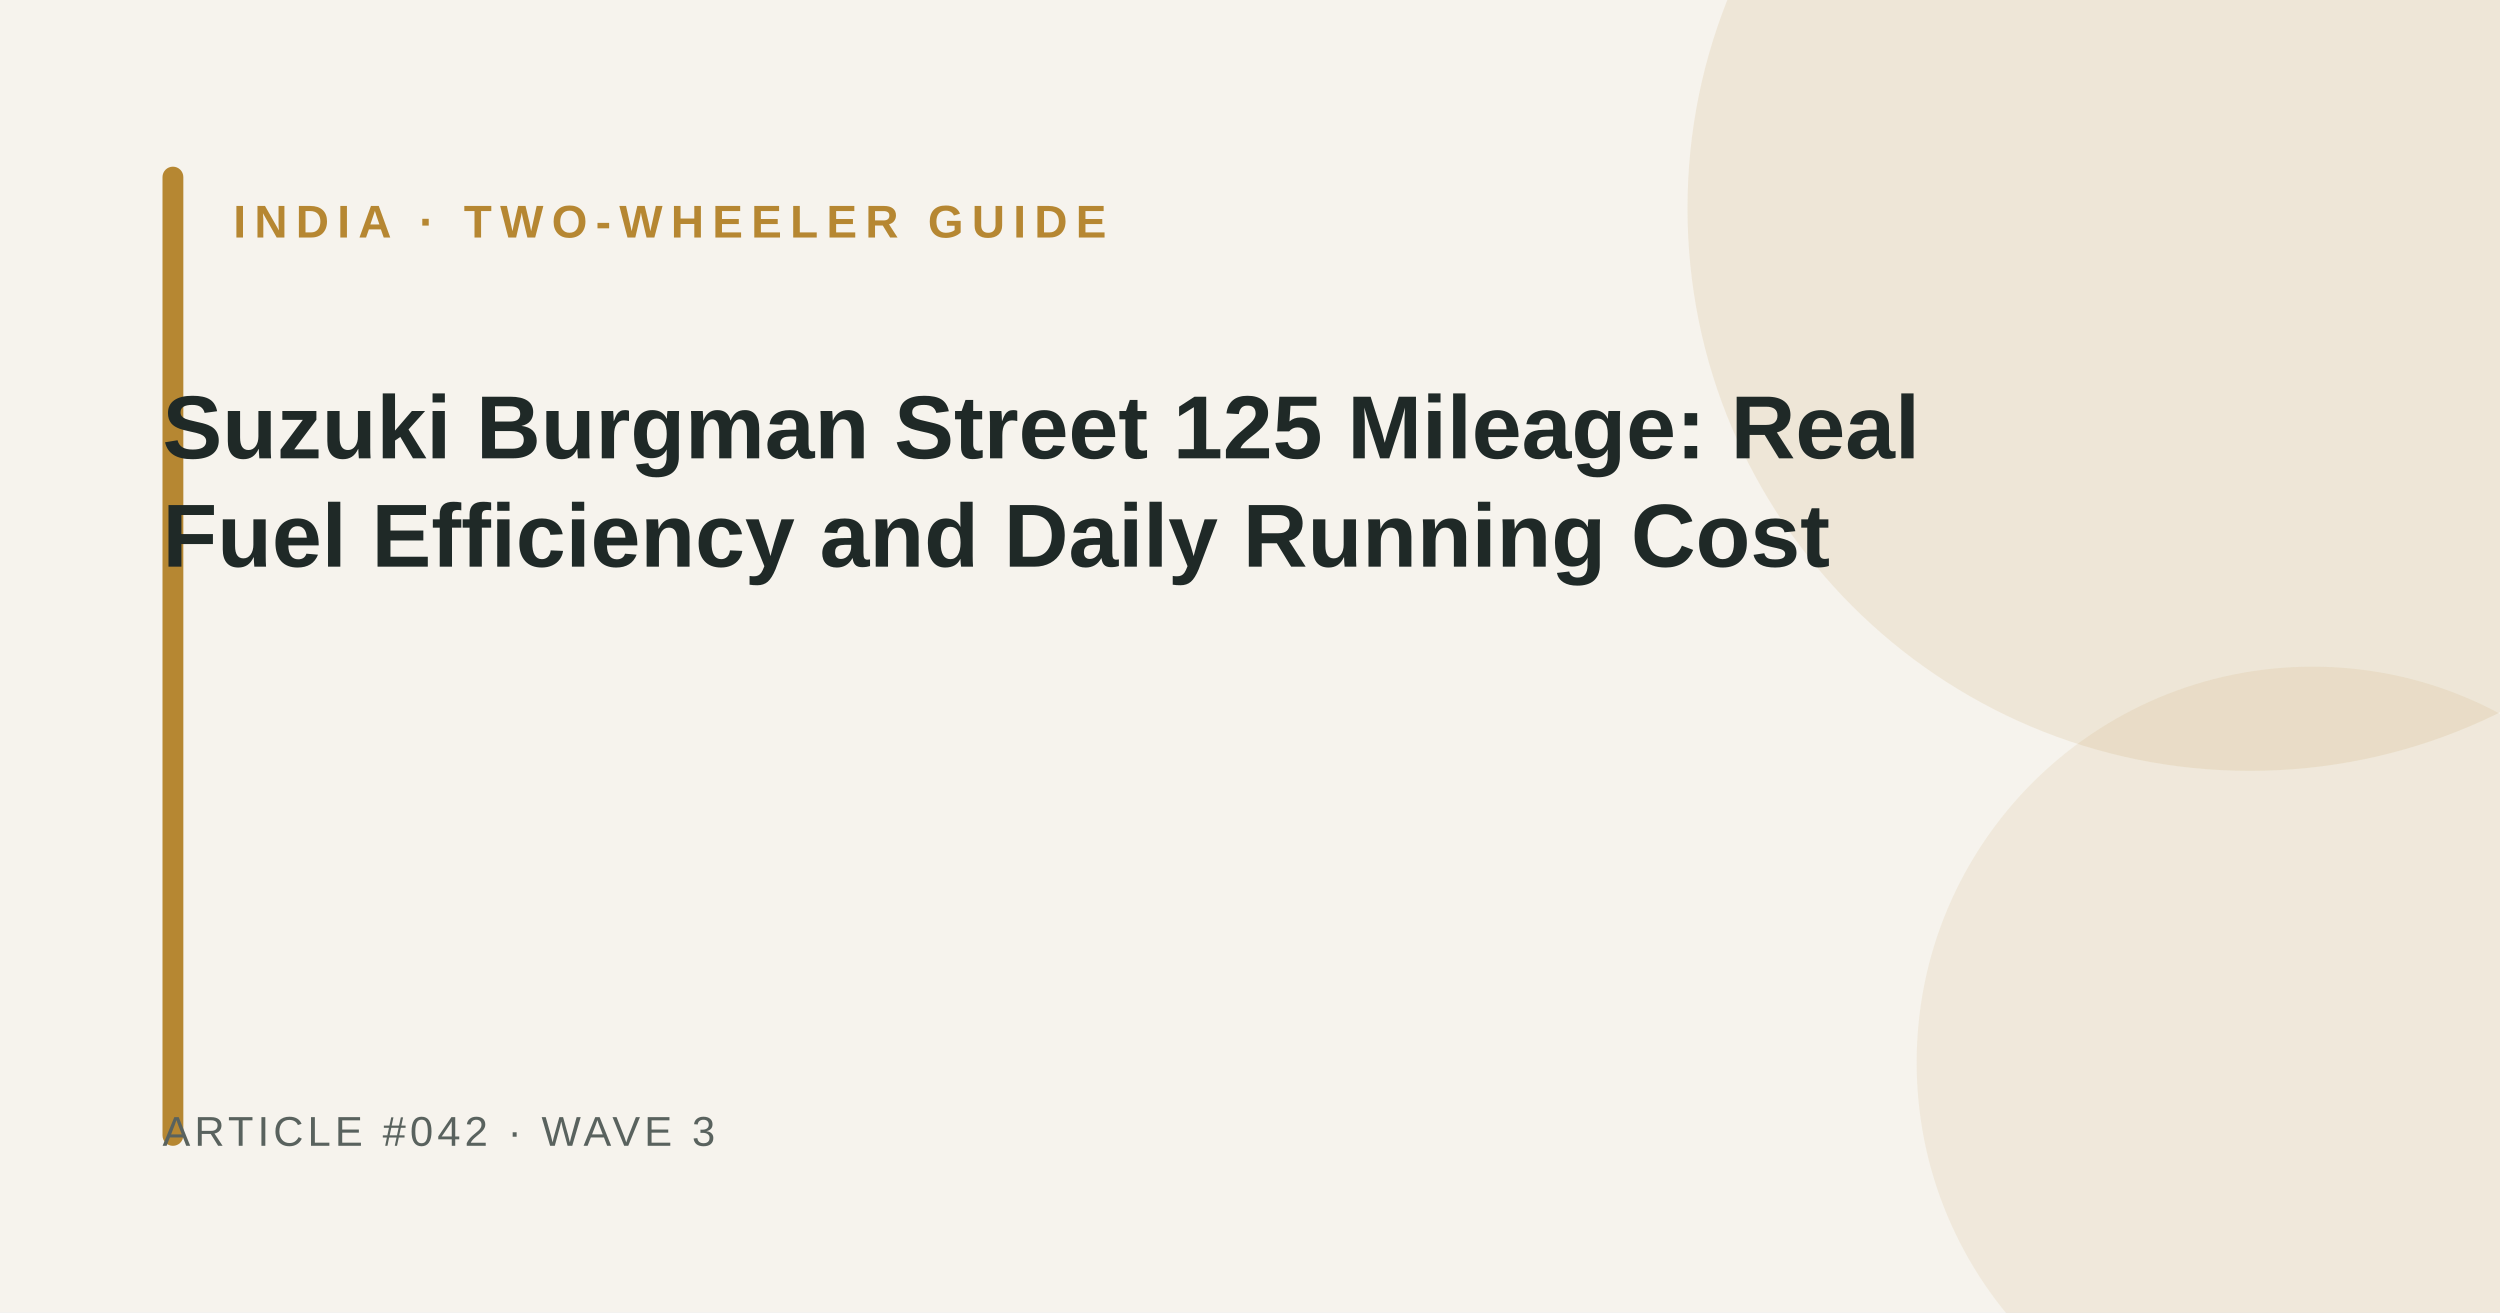
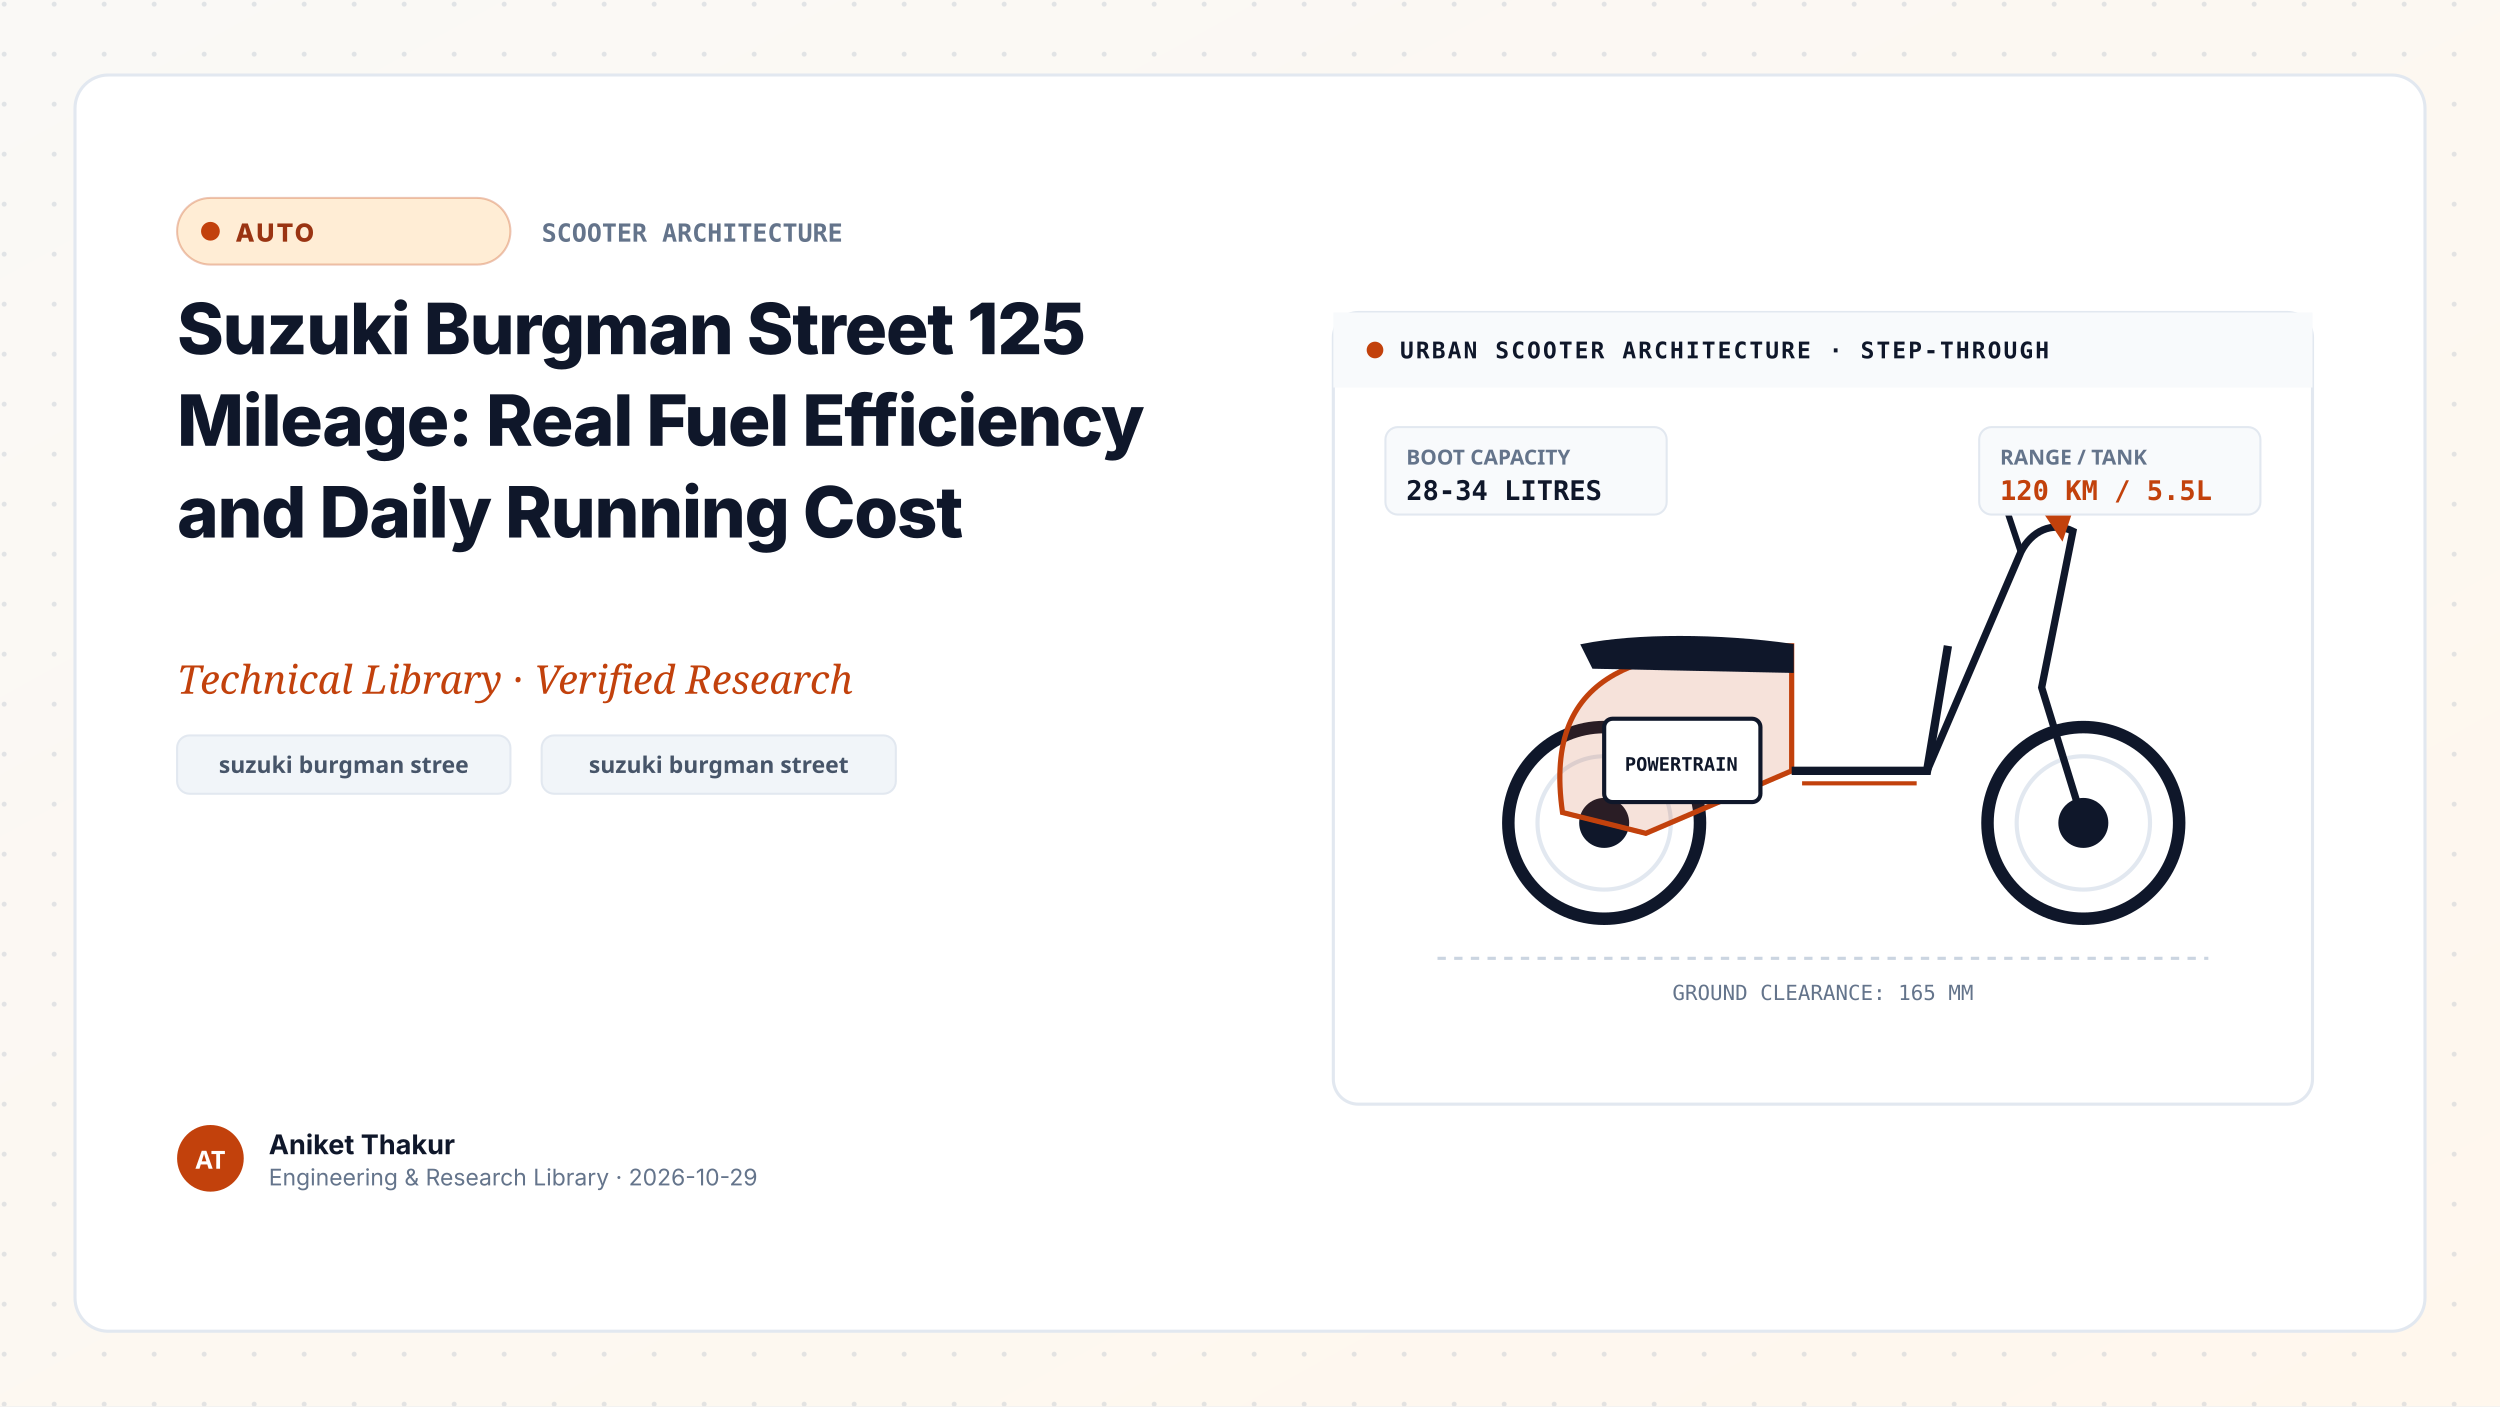
- <svg xmlns="http://www.w3.org/2000/svg" width="1200" height="630" viewBox="0 0 1200 630" role="img" aria-labelledby="title desc">
-   <rect width="1200" height="630" fill="#f6f3ed" />
-   <circle cx="1080" cy="100" r="270" fill="#b68732" opacity=".12" />
-   <circle cx="1110" cy="510" r="190" fill="#b68732" opacity=".10" />
-   <rect x="78" y="80" width="10" height="470" rx="5" fill="#b68732" />
-   <text x="112" y="114" fill="#b68732" font-family="Arial,sans-serif" font-size="22" font-weight="700" letter-spacing="4">INDIA · TWO-WHEELER GUIDE</text>
-   <text x="78" y="220" fill="#1f2927" font-family="Arial,sans-serif" font-size="43" font-weight="700">
-     <tspan x="78" dy="0">Suzuki Burgman Street 125 Mileage: Real</tspan>
-     <tspan x="78" dy="52">Fuel Efficiency and Daily Running Cost</tspan>
-   </text>
-   <text x="78" y="550" fill="#59625e" font-family="Arial,sans-serif" font-size="20" letter-spacing="2">ARTICLE #042  ·  WAVE 3</text>
+ <svg xmlns="http://www.w3.org/2000/svg" width="1200" height="675" viewBox="0 0 1200 675" role="img" aria-label="Suzuki Burgman Street 125 Mileage: Real Fuel Efficiency and Daily Running Cost">
+   <defs>
+     <linearGradient id="bgGrad_875359148" x1="0%" y1="0%" x2="100%" y2="100%">
+       <stop offset="0%" stop-color="#FAF9F6" />
+       <stop offset="100%" stop-color="#FFF7ED" />
+     </linearGradient>
+     <pattern id="dotGrid_875359148" width="24" height="24" patternUnits="userSpaceOnUse">
+       <circle cx="2" cy="2" r="1.2" fill="#94A3B8" opacity="0.25" />
+     </pattern>
+   </defs>
+   <rect width="1200" height="675" fill="url(#bgGrad_875359148)" />
+   <rect width="1200" height="675" fill="url(#dotGrid_875359148)" />
+   <rect x="36" y="36" width="1128" height="603" rx="16" fill="#FFFFFF" stroke="#E2E8F0" stroke-width="1.5" />
+   <g transform="translate(85, 95)">
+     <rect x="0" y="0" width="160" height="32" rx="16" fill="#FFEDD5" stroke="#C2410C" stroke-opacity="0.3" />
+     <circle cx="16" cy="16" r="4.5" fill="#C2410C" />
+     <text x="28" y="21" font-family="Plus Jakarta Sans, -apple-system, sans-serif" font-size="12" font-weight="800" fill="#9A3412" letter-spacing="1">AUTO</text>
+     <text x="175" y="21" font-family="JetBrains Mono, monospace" font-size="12" font-weight="600" fill="#64748B">SCOOTER ARCHITECTURE</text>
+     <g transform="translate(0, 75)">
+       <text x="0" y="0" font-family="Plus Jakarta Sans, -apple-system, sans-serif" font-size="34" font-weight="800" fill="#0F172A" letter-spacing="-0.6">Suzuki Burgman Street 125</text>
+       <text x="0" y="44" font-family="Plus Jakarta Sans, -apple-system, sans-serif" font-size="34" font-weight="800" fill="#0F172A" letter-spacing="-0.6">Mileage: Real Fuel Efficiency</text>
+       <text x="0" y="88" font-family="Plus Jakarta Sans, -apple-system, sans-serif" font-size="34" font-weight="800" fill="#0F172A" letter-spacing="-0.6">and Daily Running Cost</text>
+     </g>
+     <g transform="translate(0, 222)">
+       <text x="0" y="16" font-family="Newsreader, Georgia, serif" font-size="19" font-style="italic" fill="#C2410C">
+         Technical Library · Verified Research
+       </text>
+       <g transform="translate(0, 36)">
+         <rect x="0" y="0" width="160" height="28" rx="6" fill="#F1F5F9" stroke="#E2E8F0" />
+         <text x="80" y="18" font-family="Plus Jakarta Sans, sans-serif" font-size="11" font-weight="600" fill="#475569" text-anchor="middle">suzuki burgman stree</text>
+         <rect x="175" y="0" width="170" height="28" rx="6" fill="#F1F5F9" stroke="#E2E8F0" />
+         <text x="260" y="18" font-family="Plus Jakarta Sans, sans-serif" font-size="11" font-weight="600" fill="#475569" text-anchor="middle">suzuki burgman street </text>
+       </g>
+     </g>
+     <g transform="translate(0, 445)">
+       <circle cx="16" cy="16" r="16" fill="#C2410C" />
+       <text x="16" y="21" font-family="Plus Jakarta Sans, sans-serif" font-size="12" font-weight="800" fill="#FFFFFF" text-anchor="middle">AT</text>
+       <text x="44" y="14" font-family="Plus Jakarta Sans, -apple-system, sans-serif" font-size="13" font-weight="700" fill="#0F172A">Aniket Thakur</text>
+       <text x="44" y="29" font-family="Plus Jakarta Sans, -apple-system, sans-serif" font-size="11" fill="#64748B">Engineering &amp; Research Library · 2026-10-29</text>
+     </g>
+   </g>
+   <g transform="translate(640, 150)">
+     <rect width="470" height="380" rx="12" fill="#FFFFFF" stroke="#E2E8F0" stroke-width="1.5" />
+     <path d="M 0 0 L 470 0 L 470 36 L 0 36 Z" fill="#F8FAFC" rx="12" />
+     <circle cx="20" cy="18" r="4" fill="#C2410C" />
+     <text x="32" y="22" font-family="JetBrains Mono, monospace" font-size="11" font-weight="700" fill="#0F172A" letter-spacing="1">URBAN SCOOTER ARCHITECTURE · STEP-THROUGH</text>
+     <line x1="50" y1="310" x2="420" y2="310" stroke="#CBD5E1" stroke-width="1.5" stroke-dasharray="4 4" />
+     <text x="235" y="330" font-family="JetBrains Mono, monospace" font-size="10" fill="#64748B" text-anchor="middle">GROUND CLEARANCE: 165 MM</text>
+     <circle cx="130" cy="245" r="46" fill="none" stroke="#0F172A" stroke-width="6" />
+     <circle cx="130" cy="245" r="32" fill="none" stroke="#E2E8F0" stroke-width="2" />
+     <circle cx="130" cy="245" r="12" fill="#0F172A" />
+     <circle cx="360" cy="245" r="46" fill="none" stroke="#0F172A" stroke-width="6" />
+     <circle cx="360" cy="245" r="32" fill="none" stroke="#E2E8F0" stroke-width="2" />
+     <circle cx="360" cy="245" r="12" fill="#0F172A" />
+     <path d="M 110 240 C 100 170, 150 160, 220 160 L 220 220 L 150 250 Z" fill="#C2410C" fill-opacity="0.15" stroke="#C2410C" stroke-width="2.5" />
+     <rect x="130" y="195" width="75" height="40" rx="4" fill="#FFFFFF" stroke="#0F172A" stroke-width="2" />
+     <text x="167" y="220" font-family="JetBrains Mono, monospace" font-size="9" font-weight="700" fill="#0F172A" text-anchor="middle">POWERTRAIN</text>
+     <path d="M 220 220 L 285 220 L 295 160" fill="none" stroke="#0F172A" stroke-width="4" />
+     <line x1="225" y1="226" x2="280" y2="226" stroke="#C2410C" stroke-width="2" />
+     <path d="M 120 160 C 145 155, 185 155, 220 160 L 220 172 L 125 170 Z" fill="#0F172A" stroke="#0F172A" stroke-width="2" />
+     <path d="M 285 220 L 330 115 C 335 105, 345 100, 355 105 L 340 180 L 360 245" fill="none" stroke="#0F172A" stroke-width="3.5" />
+     <path d="M 330 115 L 320 85 L 345 80" fill="none" stroke="#0F172A" stroke-width="3" stroke-linecap="round" />
+     <polygon points="340,95 355,95 350,110" fill="#C2410C" />
+     <rect x="25" y="55" width="135" height="42" rx="6" fill="#F8FAFC" stroke="#E2E8F0" />
+     <text x="35" y="73" font-family="Plus Jakarta Sans, sans-serif" font-size="10" font-weight="700" fill="#64748B">BOOT CAPACITY</text>
+     <text x="35" y="90" font-family="JetBrains Mono, monospace" font-size="13" font-weight="700" fill="#0F172A">28-34 LITRES</text>
+     <rect x="310" y="55" width="135" height="42" rx="6" fill="#F8FAFC" stroke="#E2E8F0" />
+     <text x="320" y="73" font-family="Plus Jakarta Sans, sans-serif" font-size="10" font-weight="700" fill="#64748B">RANGE / TANK</text>
+     <text x="320" y="90" font-family="JetBrains Mono, monospace" font-size="13" font-weight="700" fill="#C2410C">120 KM / 5.5L</text>
+   </g>
</svg>
